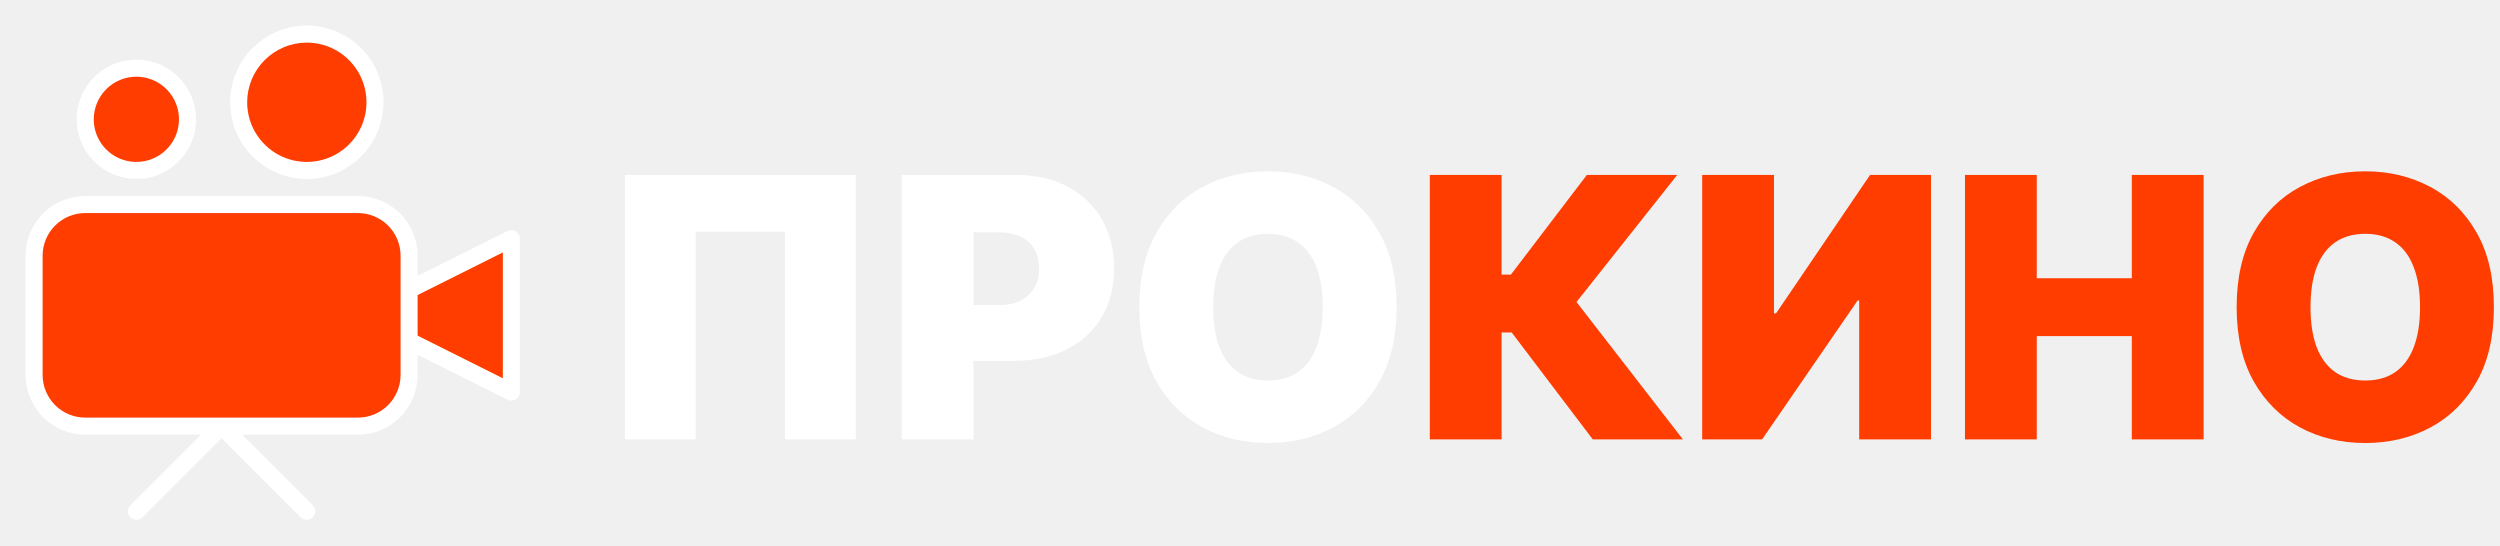
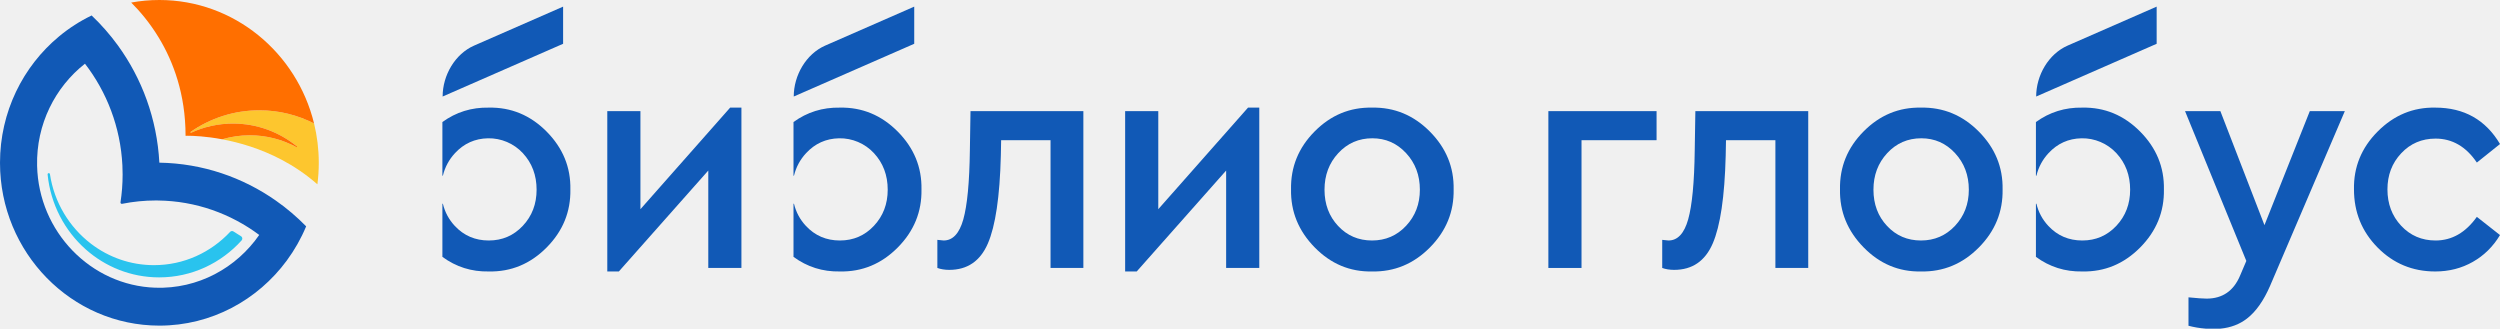
- <svg xmlns="http://www.w3.org/2000/svg" width="165" height="36" viewBox="0 0 165 36" fill="none">
-   <path d="M164.597 20.273C164.597 22.216 164.219 23.855 163.463 25.19C162.707 26.52 161.688 27.528 160.403 28.216C159.119 28.898 157.688 29.239 156.108 29.239C154.517 29.239 153.08 28.895 151.796 28.207C150.517 27.514 149.5 26.503 148.744 25.173C147.994 23.838 147.619 22.205 147.619 20.273C147.619 18.33 147.994 16.693 148.744 15.364C149.5 14.028 150.517 13.02 151.796 12.338C153.08 11.651 154.517 11.307 156.108 11.307C157.688 11.307 159.119 11.651 160.403 12.338C161.688 13.02 162.707 14.028 163.463 15.364C164.219 16.693 164.597 18.33 164.597 20.273ZM159.722 20.273C159.722 19.227 159.582 18.347 159.304 17.631C159.031 16.909 158.625 16.364 158.085 15.994C157.551 15.619 156.892 15.432 156.108 15.432C155.324 15.432 154.662 15.619 154.122 15.994C153.588 16.364 153.182 16.909 152.903 17.631C152.631 18.347 152.494 19.227 152.494 20.273C152.494 21.318 152.631 22.202 152.903 22.923C153.182 23.639 153.588 24.185 154.122 24.56C154.662 24.929 155.324 25.114 156.108 25.114C156.892 25.114 157.551 24.929 158.085 24.56C158.625 24.185 159.031 23.639 159.304 22.923C159.582 22.202 159.722 21.318 159.722 20.273Z" fill="#FF3D00" />
-   <path d="M129.688 29V11.546H134.426V18.364H140.699V11.546H145.438V29H140.699V22.182H134.426V29H129.688Z" fill="#FF3D00" />
-   <path d="M112.344 11.546H117.082V20.682H117.219L123.423 11.546H127.446V29H122.707V19.83H122.605L116.298 29H112.344V11.546Z" fill="#FF3D00" />
-   <path d="M105.123 29L99.771 21.943H99.106V29H94.367V11.546H99.106V18.125H99.719L104.731 11.546H110.697L104.049 19.932L111.072 29H105.123Z" fill="#FF3D00" />
-   <path d="M92.175 20.273C92.175 22.216 91.797 23.855 91.041 25.19C90.286 26.52 89.266 27.528 87.982 28.216C86.698 28.898 85.266 29.239 83.686 29.239C82.095 29.239 80.658 28.895 79.374 28.207C78.095 27.514 77.078 26.503 76.323 25.173C75.573 23.838 75.198 22.205 75.198 20.273C75.198 18.33 75.573 16.693 76.323 15.364C77.078 14.028 78.095 13.02 79.374 12.338C80.658 11.651 82.095 11.307 83.686 11.307C85.266 11.307 86.698 11.651 87.982 12.338C89.266 13.02 90.286 14.028 91.041 15.364C91.797 16.693 92.175 18.33 92.175 20.273ZM87.3 20.273C87.3 19.227 87.161 18.347 86.882 17.631C86.609 16.909 86.203 16.364 85.663 15.994C85.129 15.619 84.47 15.432 83.686 15.432C82.902 15.432 82.24 15.619 81.7 15.994C81.166 16.364 80.76 16.909 80.482 17.631C80.209 18.347 80.073 19.227 80.073 20.273C80.073 21.318 80.209 22.202 80.482 22.923C80.76 23.639 81.166 24.185 81.7 24.56C82.24 24.929 82.902 25.114 83.686 25.114C84.47 25.114 85.129 24.929 85.663 24.56C86.203 24.185 86.609 23.639 86.882 22.923C87.161 22.202 87.3 21.318 87.3 20.273Z" fill="white" />
-   <path d="M59.516 29V11.546H67.05C68.345 11.546 69.479 11.801 70.45 12.312C71.422 12.824 72.178 13.543 72.717 14.469C73.257 15.395 73.527 16.477 73.527 17.716C73.527 18.966 73.249 20.048 72.692 20.963C72.141 21.878 71.365 22.582 70.365 23.077C69.371 23.571 68.209 23.818 66.879 23.818H62.379V20.136H65.925C66.481 20.136 66.956 20.04 67.348 19.847C67.746 19.648 68.05 19.366 68.26 19.003C68.476 18.639 68.584 18.21 68.584 17.716C68.584 17.216 68.476 16.79 68.26 16.438C68.05 16.08 67.746 15.807 67.348 15.619C66.956 15.426 66.481 15.33 65.925 15.33H64.254V29H59.516Z" fill="white" />
-   <path d="M56.484 11.546V29H51.813V15.296H45.916V29H41.245V11.546H56.484Z" fill="white" />
-   <path d="M23.625 13.5H5.625C3.761 13.5 2.25 15.011 2.25 16.875V24.75C2.25 26.614 3.761 28.125 5.625 28.125H23.625C25.489 28.125 27 26.614 27 24.75V16.875C27 15.011 25.489 13.5 23.625 13.5Z" fill="#FF3D00" />
-   <path d="M33.75 25.875L27 22.5V19.125L33.75 15.75V25.875Z" fill="#FF3D00" />
-   <path d="M20.25 11.25C22.735 11.25 24.75 9.235 24.75 6.75C24.75 4.265 22.735 2.25 20.25 2.25C17.765 2.25 15.75 4.265 15.75 6.75C15.75 9.235 17.765 11.25 20.25 11.25Z" fill="#FF3D00" />
-   <path d="M9 11.25C10.864 11.25 12.375 9.739 12.375 7.875C12.375 6.011 10.864 4.5 9 4.5C7.136 4.5 5.625 6.011 5.625 7.875C5.625 9.739 7.136 11.25 9 11.25Z" fill="#FF3D00" />
-   <path d="M34.046 15.272C33.964 15.222 33.871 15.193 33.775 15.189C33.68 15.184 33.584 15.204 33.499 15.247L27.562 18.215V16.875C27.561 15.831 27.146 14.83 26.408 14.092C25.67 13.354 24.669 12.939 23.625 12.938H5.625C4.581 12.939 3.58 13.354 2.842 14.092C2.104 14.83 1.689 15.831 1.688 16.875V24.75C1.689 25.794 2.104 26.795 2.842 27.533C3.58 28.271 4.581 28.686 5.625 28.688H13.267L8.602 33.352C8.5 33.458 8.443 33.6 8.444 33.748C8.446 33.895 8.505 34.036 8.609 34.141C8.713 34.245 8.855 34.304 9.002 34.306C9.15 34.307 9.292 34.25 9.398 34.148L14.625 28.92L19.852 34.148C19.958 34.25 20.101 34.307 20.248 34.306C20.395 34.304 20.537 34.245 20.641 34.141C20.745 34.036 20.804 33.895 20.806 33.748C20.807 33.6 20.75 33.458 20.648 33.352L15.983 28.688H23.625C24.669 28.686 25.67 28.271 26.408 27.533C27.146 26.795 27.561 25.794 27.562 24.75V23.41L33.499 26.378C33.584 26.421 33.68 26.442 33.775 26.437C33.871 26.433 33.964 26.404 34.046 26.354C34.127 26.303 34.195 26.233 34.241 26.149C34.288 26.065 34.312 25.971 34.312 25.875V15.75C34.312 15.654 34.288 15.56 34.241 15.476C34.195 15.393 34.127 15.322 34.046 15.272ZM26.438 24.75C26.437 25.496 26.14 26.21 25.613 26.738C25.085 27.265 24.371 27.562 23.625 27.562H5.625C4.879 27.562 4.165 27.265 3.637 26.738C3.11 26.21 2.813 25.496 2.812 24.75V16.875C2.813 16.129 3.11 15.415 3.637 14.887C4.165 14.36 4.879 14.063 5.625 14.062H23.625C24.371 14.063 25.085 14.36 25.613 14.887C26.14 15.415 26.437 16.129 26.438 16.875V24.75ZM33.188 24.965L27.562 22.152V19.473L33.188 16.66V24.965ZM20.25 11.812C21.251 11.812 22.23 11.516 23.063 10.959C23.895 10.403 24.544 9.612 24.927 8.687C25.31 7.762 25.411 6.744 25.215 5.762C25.02 4.78 24.538 3.878 23.83 3.17C23.122 2.462 22.22 1.98 21.238 1.785C20.256 1.589 19.238 1.69 18.313 2.073C17.388 2.456 16.597 3.105 16.041 3.937C15.484 4.77 15.188 5.749 15.188 6.75C15.189 8.092 15.723 9.379 16.672 10.328C17.621 11.277 18.908 11.811 20.25 11.812ZM20.25 2.812C21.029 2.812 21.79 3.043 22.438 3.476C23.085 3.909 23.59 4.524 23.888 5.243C24.186 5.963 24.264 6.754 24.112 7.518C23.96 8.282 23.585 8.984 23.034 9.534C22.484 10.085 21.782 10.46 21.018 10.612C20.254 10.764 19.463 10.686 18.743 10.388C18.024 10.09 17.409 9.585 16.976 8.938C16.543 8.29 16.312 7.529 16.312 6.75C16.314 5.706 16.729 4.705 17.467 3.967C18.205 3.229 19.206 2.814 20.25 2.812ZM9 11.812C9.779 11.812 10.54 11.582 11.188 11.149C11.835 10.716 12.34 10.101 12.638 9.382C12.936 8.662 13.014 7.871 12.862 7.107C12.71 6.343 12.335 5.641 11.784 5.091C11.234 4.54 10.532 4.165 9.768 4.013C9.004 3.861 8.213 3.939 7.493 4.237C6.774 4.535 6.159 5.04 5.726 5.687C5.293 6.335 5.062 7.096 5.062 7.875C5.064 8.919 5.479 9.92 6.217 10.658C6.955 11.396 7.956 11.811 9 11.812ZM9 5.062C9.556 5.062 10.1 5.227 10.562 5.536C11.025 5.846 11.386 6.285 11.598 6.799C11.811 7.313 11.867 7.878 11.758 8.424C11.65 8.969 11.382 9.47 10.989 9.864C10.595 10.257 10.094 10.525 9.549 10.633C9.003 10.742 8.438 10.686 7.924 10.473C7.41 10.261 6.971 9.9 6.661 9.438C6.352 8.975 6.188 8.431 6.188 7.875C6.188 7.129 6.485 6.415 7.012 5.887C7.54 5.36 8.254 5.063 9 5.062Z" fill="white" />
+ <svg xmlns="http://www.w3.org/2000/svg" width="213" height="28" viewBox="0 0 213 28" fill="none">
+   <path d="M62.21 9.169H63.169V22.83H60.346V14.53L52.726 23.129H51.741V9.469H54.565V17.823L62.21 9.169Z" fill="#1159B6" />
+   <path d="M82.687 9.469H92.303V22.83H89.506V11.945H85.297L85.271 13.278C85.182 16.762 84.813 19.252 84.165 20.748C83.517 22.245 82.421 22.993 80.875 22.993C80.502 22.993 80.165 22.939 79.863 22.83V20.435C80.147 20.472 80.324 20.49 80.396 20.49C81.177 20.49 81.736 19.891 82.074 18.693C82.411 17.496 82.597 15.537 82.633 12.816L82.687 9.469Z" fill="#1159B6" />
+   <path d="M106.332 9.169H107.291V22.83H104.467V14.53L96.848 23.129H95.862V9.469H98.686V17.823L106.332 9.169Z" fill="#1159B6" />
+   <path d="M120.973 16.163C120.973 14.93 120.582 13.891 119.8 13.047C119.019 12.204 118.06 11.782 116.923 11.782C115.769 11.782 114.801 12.204 114.02 13.047C113.238 13.891 112.848 14.93 112.848 16.163C112.848 17.397 113.234 18.426 114.006 19.252C114.779 20.077 115.742 20.49 116.897 20.49C118.051 20.49 119.019 20.072 119.8 19.238C120.582 18.403 120.973 17.378 120.973 16.163ZM109.997 16.135C109.961 14.231 110.631 12.584 112.008 11.197C113.384 9.809 115.014 9.133 116.897 9.169C118.797 9.133 120.44 9.814 121.825 11.21C123.211 12.607 123.885 14.249 123.85 16.135C123.885 18.04 123.211 19.691 121.825 21.088C120.44 22.485 118.797 23.165 116.897 23.129C115.014 23.165 113.384 22.481 112.008 21.075C110.631 19.669 109.961 18.022 109.997 16.135Z" fill="#1159B6" />
+   <path d="M76.486 11.21C75.1 9.814 73.457 9.133 71.557 9.169C70.085 9.141 68.769 9.555 67.606 10.397V14.951C67.606 14.981 67.644 14.984 67.651 14.955C67.827 14.236 68.168 13.599 68.68 13.047C69.44 12.227 70.377 11.805 71.49 11.783C72.604 11.76 73.696 12.221 74.461 13.048C75.242 13.891 75.633 14.93 75.633 16.163C75.633 17.378 75.242 18.403 74.461 19.238C73.679 20.072 72.711 20.49 71.557 20.49C70.402 20.49 69.439 20.077 68.667 19.252C68.162 18.713 67.826 18.086 67.651 17.373C67.644 17.344 67.606 17.347 67.606 17.377V21.884C68.769 22.738 70.085 23.157 71.557 23.129C73.457 23.165 75.1 22.485 76.486 21.088C77.871 19.691 78.545 18.04 78.51 16.135C78.545 14.249 77.871 12.607 76.486 11.21Z" fill="#1159B6" />
+   <path d="M77.892 0.564L70.309 3.884C68.682 4.596 67.627 6.415 67.627 8.224L77.892 3.73V0.564Z" fill="#1159B6" />
+   <path d="M46.571 11.21C45.186 9.814 43.542 9.133 41.642 9.169C40.17 9.141 38.855 9.555 37.692 10.397V14.951C37.692 14.981 37.73 14.984 37.737 14.955C37.913 14.236 38.254 13.599 38.765 13.047C39.525 12.227 40.462 11.805 41.575 11.783C42.689 11.76 43.782 12.221 44.547 13.048C45.328 13.891 45.718 14.93 45.718 16.163C45.718 17.378 45.328 18.403 44.546 19.238C43.764 20.072 42.797 20.49 41.642 20.49C40.488 20.49 39.525 20.077 38.752 19.252C38.248 18.713 37.912 18.086 37.737 17.373C37.73 17.344 37.692 17.347 37.692 17.377V21.884C38.855 22.738 40.17 23.157 41.642 23.129C43.542 23.165 45.186 22.485 46.571 21.088C47.956 19.691 48.631 18.04 48.596 16.135C48.631 14.249 47.956 12.607 46.571 11.21Z" fill="#1159B6" />
+   <path d="M47.977 0.564L40.395 3.884C38.767 4.596 37.712 6.415 37.712 8.224L47.977 3.73V0.564Z" fill="#1159B6" />
+   <path d="M131.921 22.83V9.469H141.139V11.945H134.745V22.83H131.921Z" fill="#1159B6" />
+   <path d="M144.445 9.469H154.062V22.83H151.264V11.945H147.055L147.029 13.278C146.94 16.762 146.571 19.251 145.923 20.748C145.275 22.245 144.178 22.993 142.633 22.993C142.26 22.993 141.922 22.939 141.621 22.83V20.435C141.904 20.472 142.082 20.49 142.153 20.49C142.935 20.49 143.494 19.891 143.832 18.694C144.169 17.496 144.356 15.537 144.391 12.816L144.445 9.469Z" fill="#1159B6" />
+   <path d="M167.744 16.163C167.744 14.93 167.352 13.891 166.571 13.047C165.79 12.204 164.831 11.782 163.694 11.782C162.54 11.782 161.572 12.204 160.791 13.047C160.009 13.891 159.618 14.93 159.618 16.163C159.618 17.397 160.004 18.426 160.777 19.251C161.55 20.078 162.513 20.49 163.668 20.49C164.822 20.49 165.79 20.072 166.571 19.238C167.352 18.403 167.744 17.379 167.744 16.163ZM156.768 16.136C156.732 14.231 157.402 12.584 158.779 11.197C160.155 9.809 161.785 9.133 163.668 9.169C165.568 9.133 167.211 9.814 168.596 11.21C169.981 12.607 170.656 14.249 170.621 16.136C170.656 18.04 169.981 19.692 168.596 21.088C167.211 22.485 165.568 23.165 163.668 23.129C161.785 23.165 160.155 22.481 158.779 21.075C157.402 19.669 156.732 18.022 156.768 16.136Z" fill="#1159B6" />
+   <path d="M196.795 9.469H199.779L193.411 24.354C192.861 25.623 192.204 26.553 191.44 27.143C190.81 27.629 190.059 27.915 189.188 28H187.918C187.419 27.961 186.933 27.879 186.459 27.755V25.333C187.187 25.406 187.702 25.442 188.004 25.442C189.353 25.442 190.304 24.789 190.854 23.483L191.387 22.231L186.166 9.469H189.176L192.932 19.183L196.795 9.469Z" fill="#1159B6" />
+   <path d="M200.559 16.136C200.523 14.231 201.198 12.584 202.584 11.197C203.969 9.809 205.603 9.133 207.485 9.169C209.936 9.169 211.774 10.203 213 12.271L211.028 13.85C210.105 12.489 208.932 11.809 207.512 11.809C206.339 11.809 205.363 12.227 204.582 13.061C203.799 13.895 203.41 14.92 203.41 16.136C203.41 17.369 203.799 18.403 204.582 19.238C205.363 20.072 206.339 20.49 207.512 20.49C208.898 20.49 210.069 19.818 211.028 18.476L213 20.027C212.414 21.007 211.641 21.769 210.682 22.313C209.723 22.857 208.658 23.129 207.485 23.129C205.549 23.129 203.911 22.449 202.57 21.088C201.229 19.727 200.559 18.077 200.559 16.136Z" fill="#1159B6" />
+   <path d="M182.34 11.21C180.955 9.814 179.312 9.133 177.412 9.169C175.94 9.141 174.624 9.555 173.461 10.398V14.952C173.461 14.981 173.499 14.985 173.507 14.955C173.683 14.236 174.023 13.599 174.535 13.047C175.295 12.227 176.231 11.805 177.345 11.783C178.458 11.76 179.551 12.221 180.316 13.048C181.097 13.891 181.488 14.93 181.488 16.163C181.488 17.379 181.097 18.403 180.316 19.238C179.534 20.072 178.566 20.49 177.412 20.49C176.257 20.49 175.294 20.078 174.522 19.251C174.017 18.713 173.681 18.086 173.507 17.373C173.499 17.344 173.461 17.347 173.461 17.377V21.885C174.624 22.738 175.94 23.157 177.412 23.129C179.312 23.165 180.955 22.485 182.34 21.088C183.726 19.692 184.4 18.04 184.365 16.136C184.4 14.249 183.726 12.607 182.34 11.21Z" fill="#1159B6" />
+   <path d="M183.747 0.564L176.164 3.884C174.537 4.596 173.482 6.415 173.482 8.224L183.747 3.73V0.564Z" fill="#1159B6" />
+   <path d="M13.23 24.512C7.735 24.327 3.288 19.737 3.161 14.123C3.08 10.586 4.699 7.424 7.239 5.428C9.099 7.837 10.265 10.828 10.428 14.086C10.44 14.346 10.447 14.607 10.447 14.87C10.447 15.675 10.385 16.465 10.267 17.236C10.255 17.315 10.322 17.381 10.399 17.366C11.332 17.179 12.296 17.08 13.282 17.08C13.347 17.08 13.411 17.082 13.475 17.083C16.69 17.125 19.663 18.209 22.086 20.017C20.133 22.829 16.88 24.635 13.23 24.512ZM23.513 17.099C20.676 15.107 17.258 13.919 13.577 13.859C13.379 10.126 12.092 6.684 10.037 3.859C9.37 2.944 8.624 2.093 7.807 1.318C6.806 1.8 5.872 2.403 5.023 3.109C1.96 5.654 0 9.533 0 13.871C0 21.52 6.092 27.743 13.58 27.743C18.014 27.743 21.957 25.562 24.437 22.195C25.095 21.302 25.65 20.326 26.084 19.284C25.295 18.478 24.435 17.745 23.513 17.099Z" fill="#1159B6" />
+   <path d="M13.12 22.591C11.106 22.591 9.249 21.912 7.752 20.767C5.915 19.363 4.622 17.257 4.255 14.837C4.247 14.787 4.206 14.751 4.157 14.751C4.097 14.751 4.05 14.803 4.056 14.864C4.308 17.41 5.519 19.667 7.312 21.254C8.987 22.735 11.17 23.633 13.559 23.633C16.339 23.633 18.84 22.419 20.585 20.483C20.68 20.378 20.663 20.21 20.546 20.132C20.328 19.987 20.107 19.848 19.881 19.715C19.791 19.661 19.677 19.68 19.605 19.757C17.971 21.502 15.671 22.591 13.12 22.591Z" fill="#29C3EE" />
+   <path d="M26.759 10.521C26.758 10.519 26.756 10.517 26.754 10.515C25.353 9.8 23.772 9.396 22.099 9.396C19.796 9.396 17.669 10.16 15.945 11.451C15.936 11.457 15.944 11.471 15.954 11.466C17.128 10.867 18.452 10.528 19.853 10.528C21.879 10.528 23.742 11.233 25.224 12.413C25.27 12.449 25.225 12.522 25.174 12.495C24.008 11.876 22.684 11.526 21.28 11.526C20.463 11.526 19.674 11.647 18.927 11.867C20.373 12.138 22.173 12.649 23.999 13.613C25.021 14.152 26.05 14.833 27.029 15.693C27.035 15.697 27.043 15.694 27.044 15.687C27.12 15.093 27.16 14.487 27.16 13.872C27.16 12.717 27.02 11.595 26.759 10.521Z" fill="#FDC62E" />
+   <path d="M19.853 10.528C18.574 10.528 17.361 10.81 16.266 11.315C16.223 11.334 16.189 11.273 16.228 11.246C17.9 10.08 19.921 9.397 22.099 9.397C23.773 9.397 25.356 9.801 26.758 10.518C25.286 4.484 19.936 0 13.58 0C12.761 0 11.958 0.074 11.178 0.217C11.898 0.933 12.756 1.932 13.538 3.226C14.768 5.261 15.807 8.022 15.81 11.552C15.81 11.558 15.81 11.564 15.81 11.569C15.81 11.569 15.871 11.567 15.985 11.567C16.192 11.567 16.584 11.574 17.111 11.619C17.608 11.661 18.226 11.736 18.927 11.867C19.674 11.647 20.463 11.526 21.28 11.526C22.711 11.526 24.059 11.89 25.241 12.53C25.285 12.554 25.324 12.493 25.286 12.462C23.793 11.252 21.907 10.528 19.853 10.528Z" fill="#FF6F00" />
</svg>
